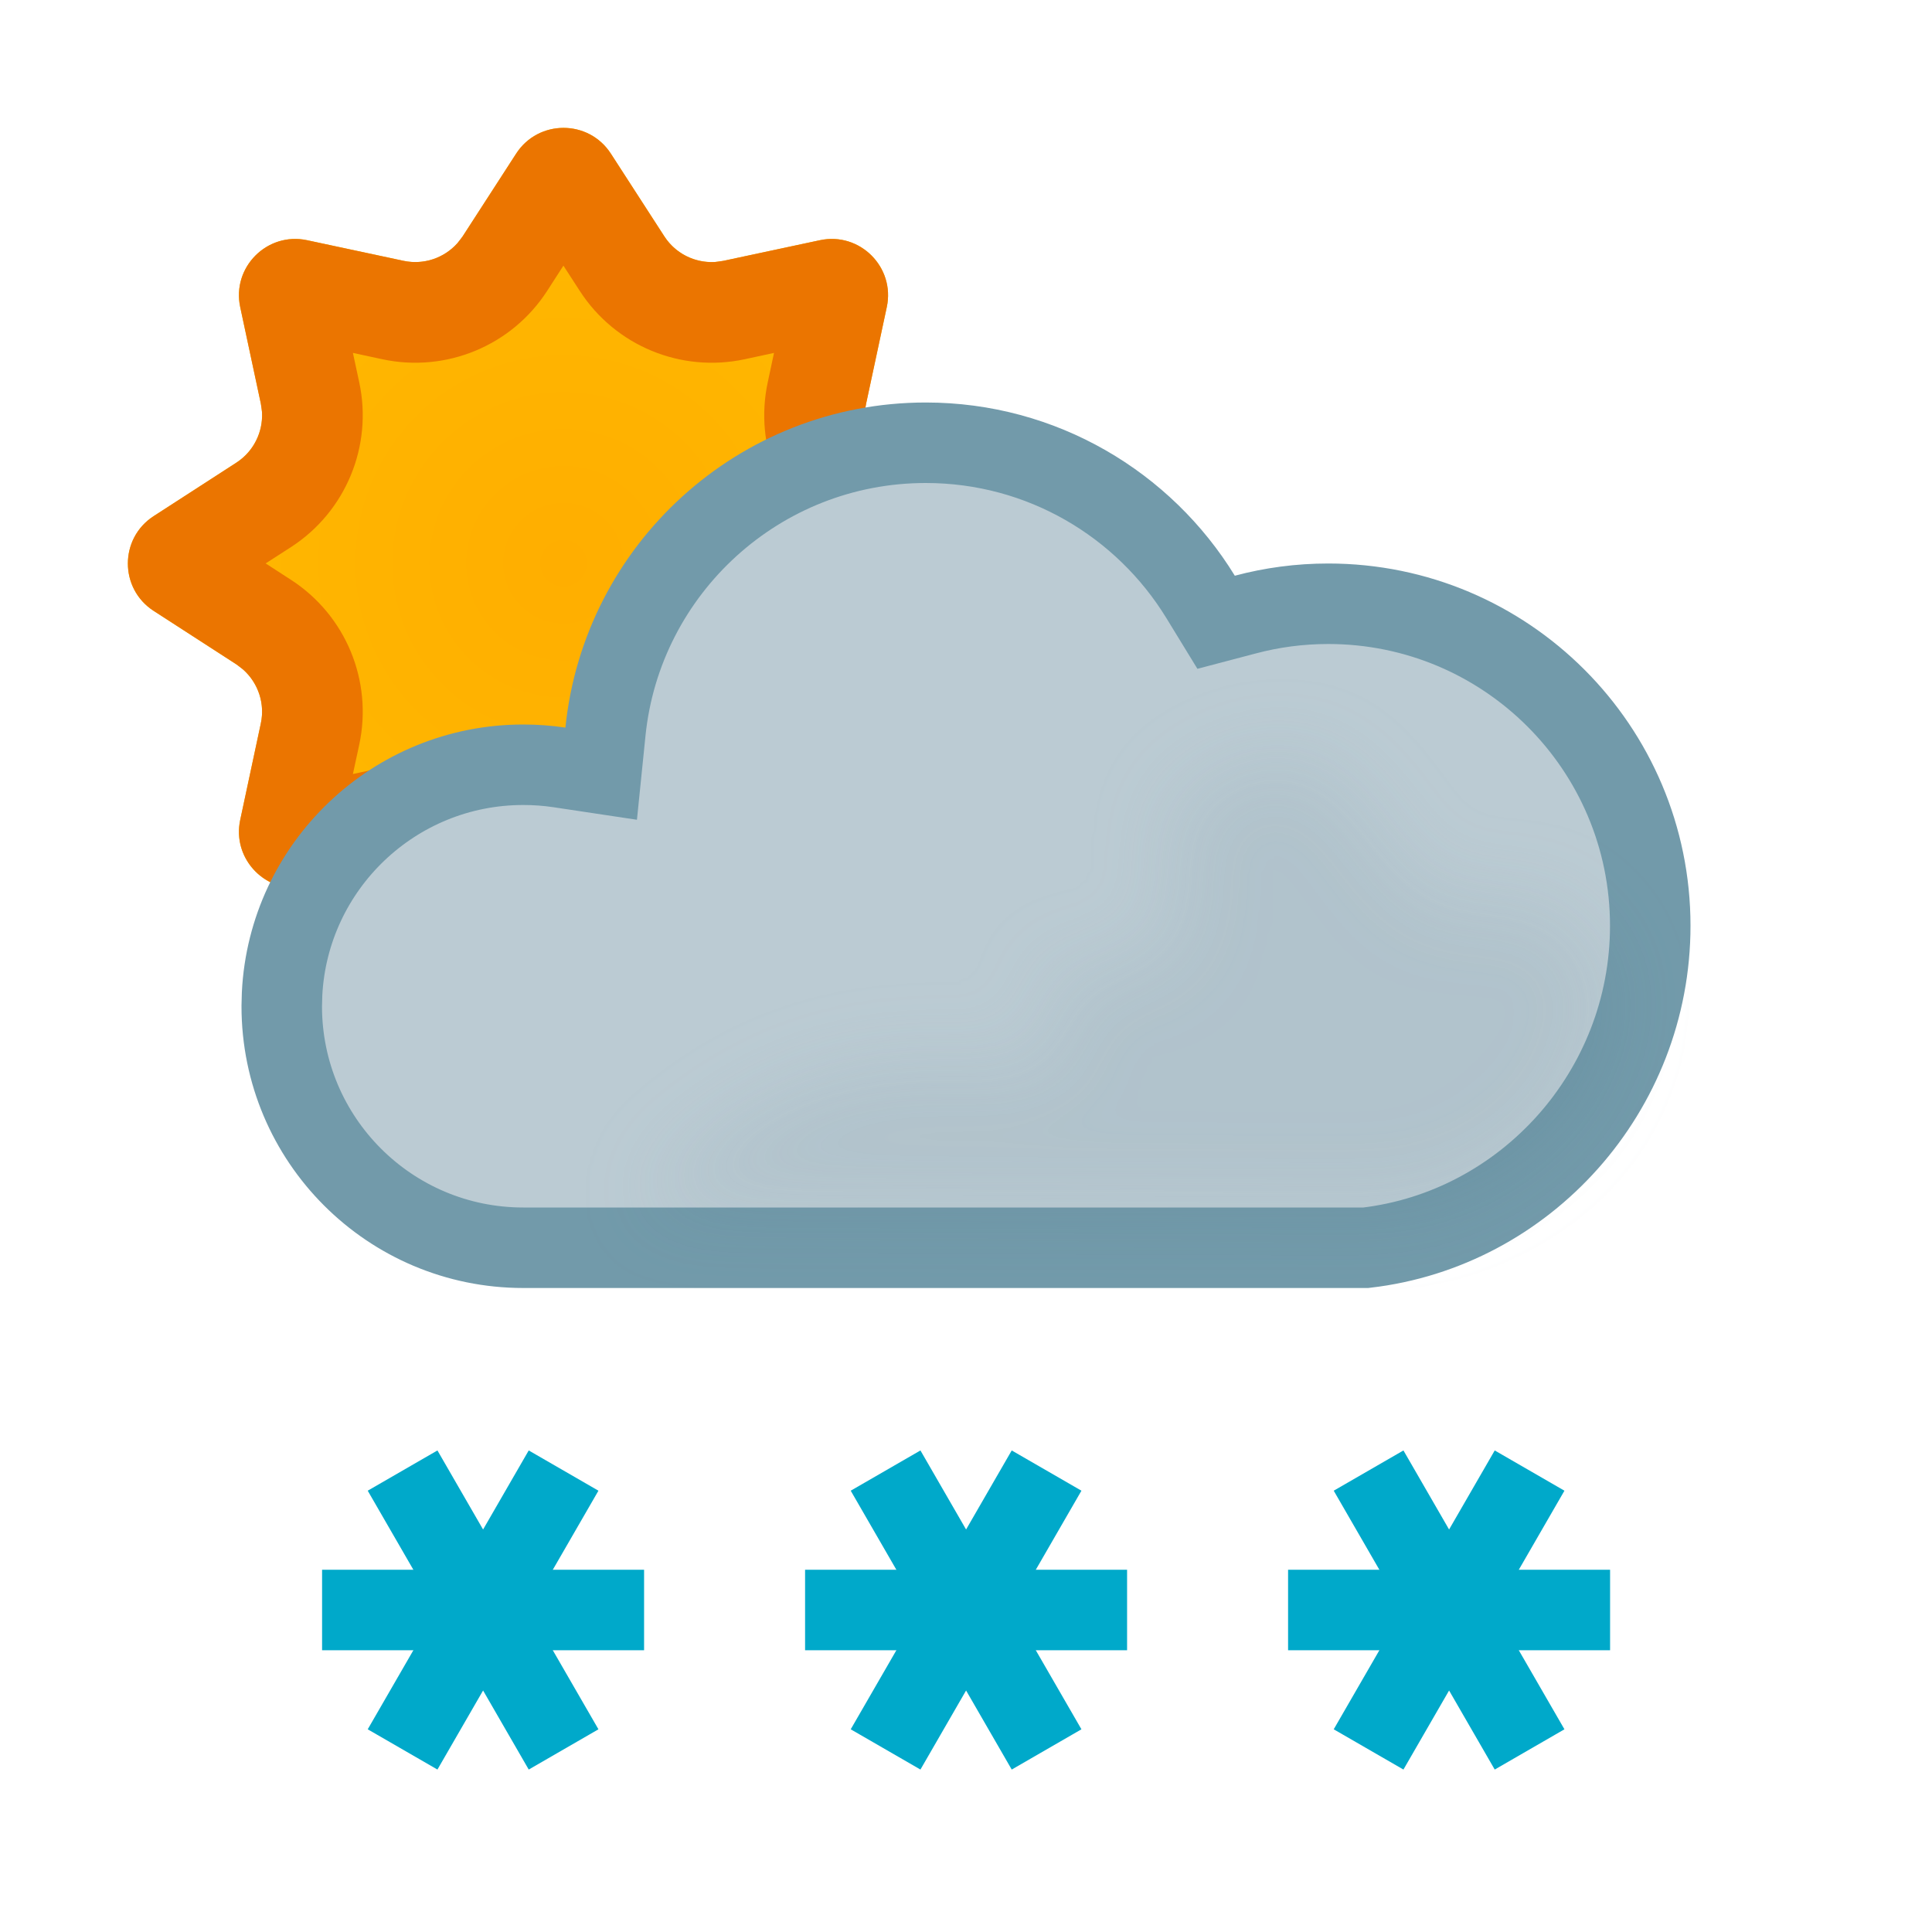
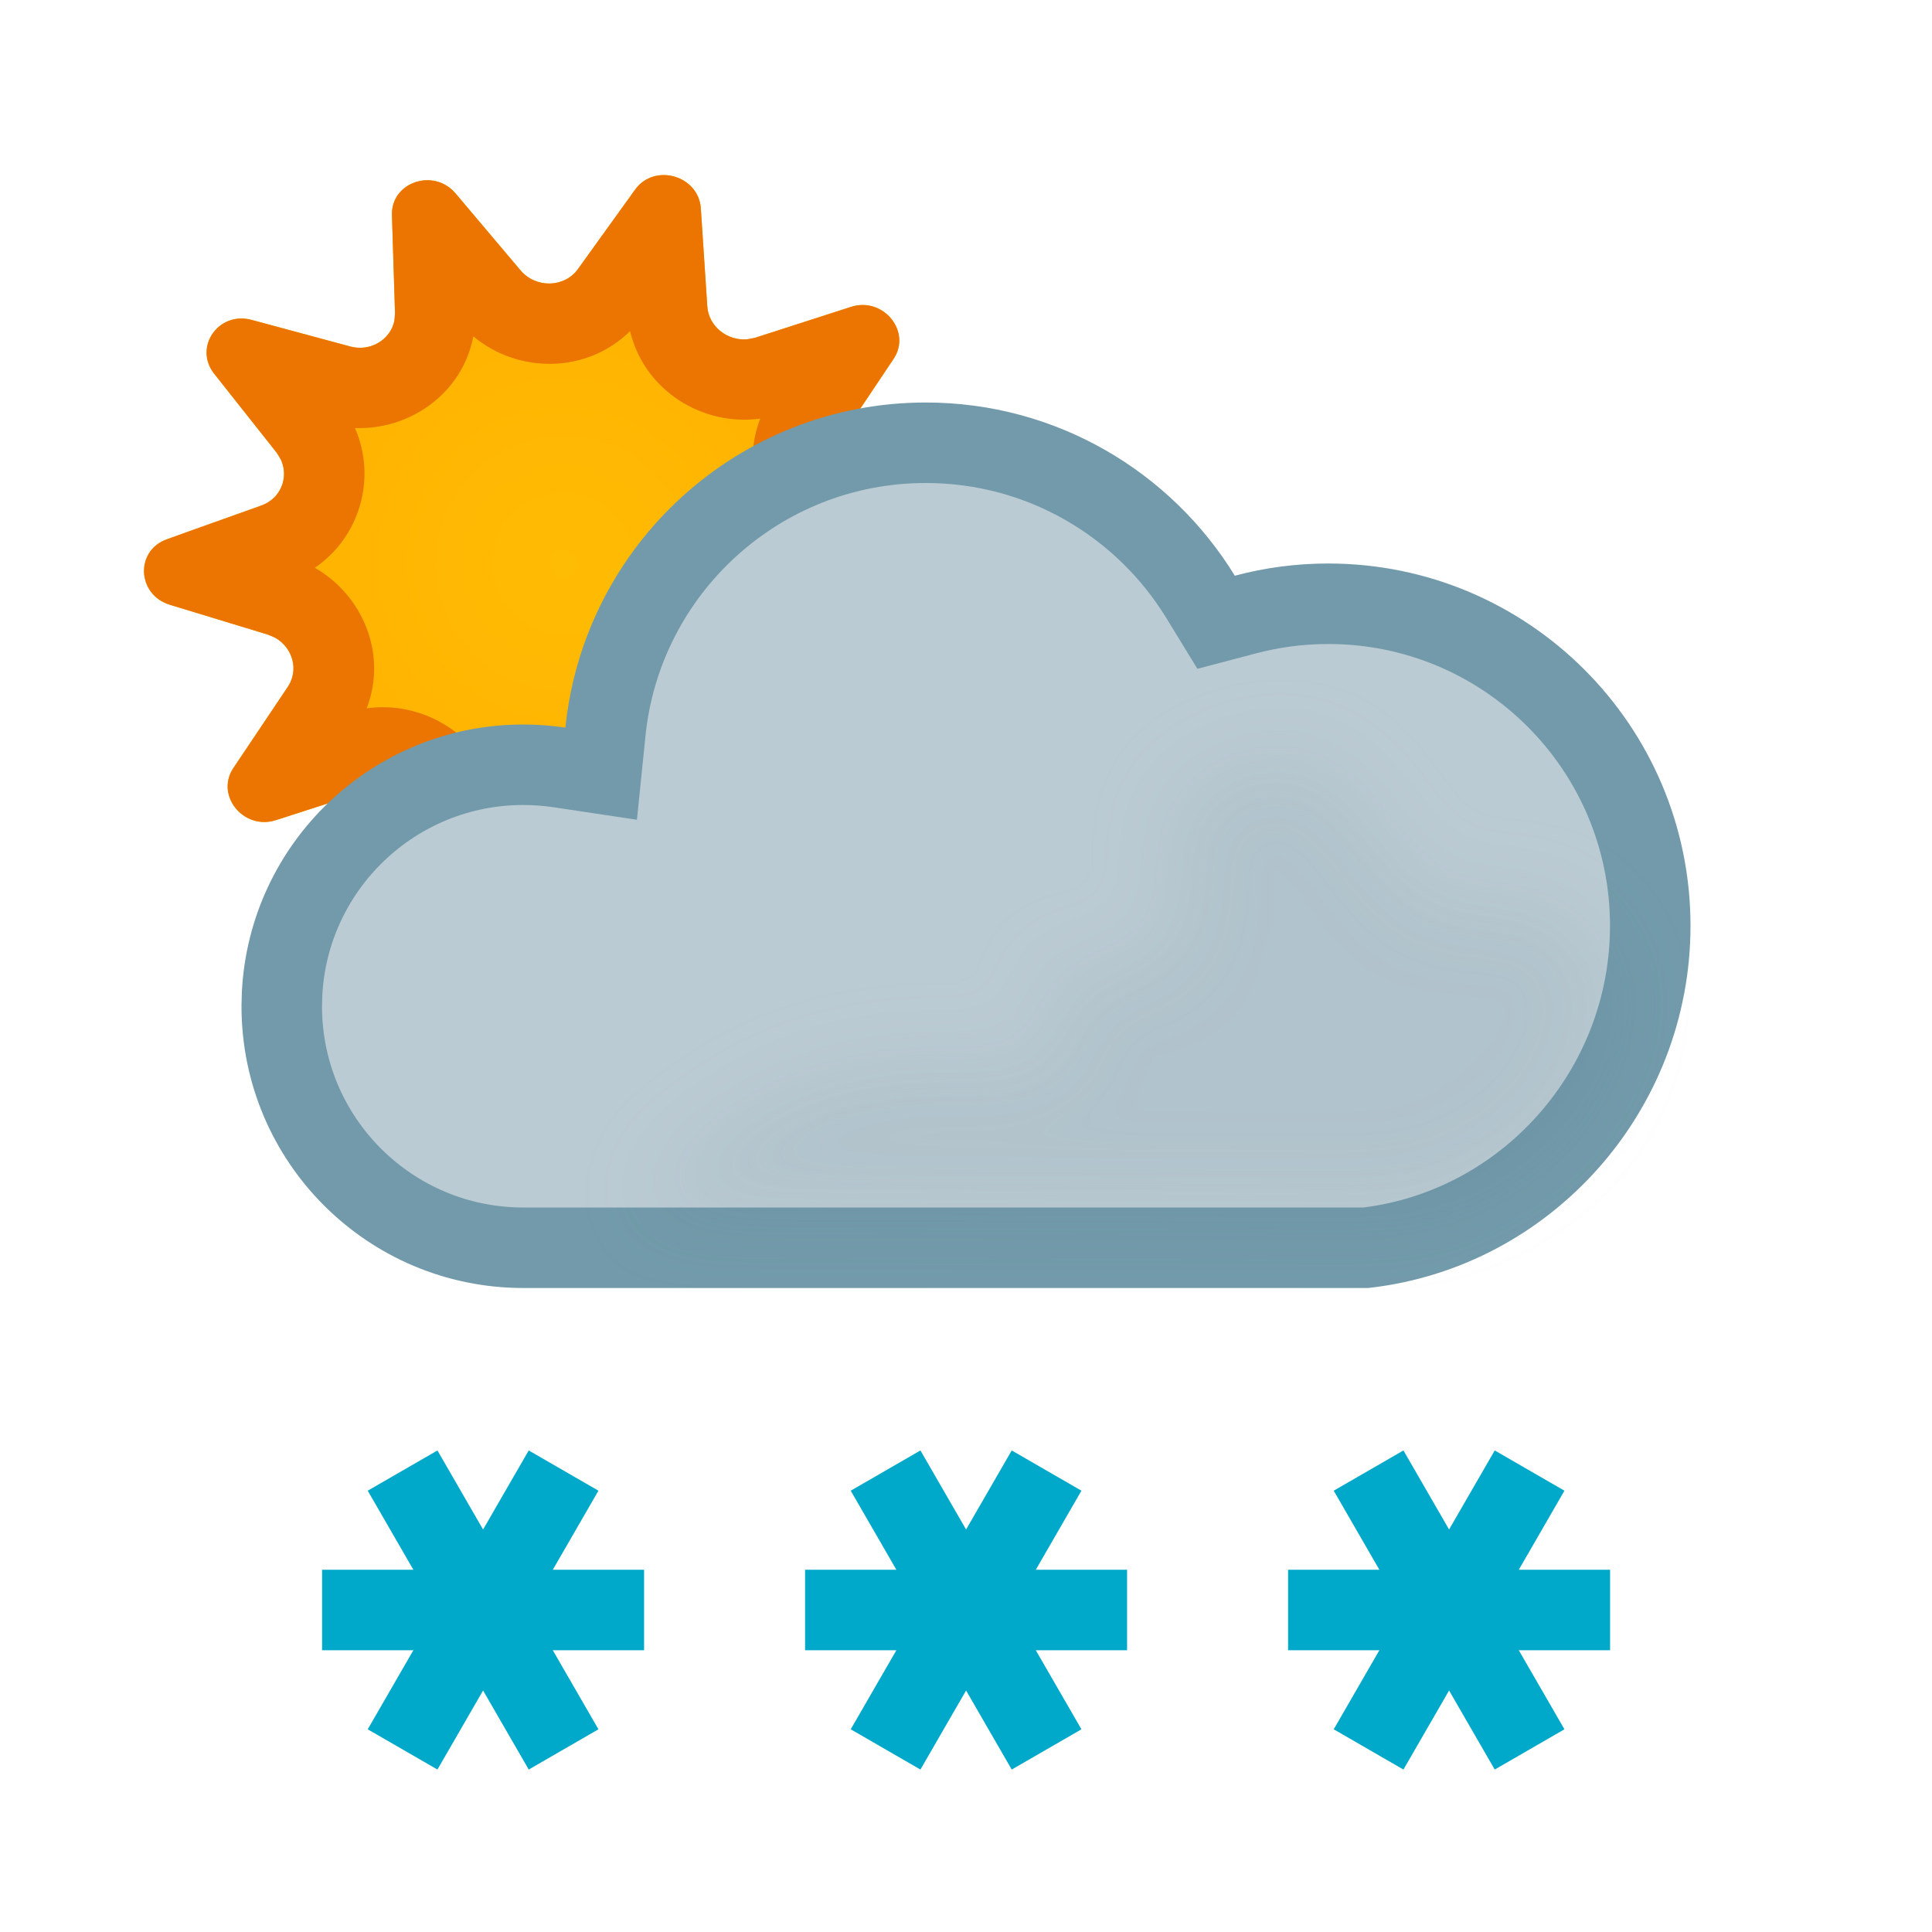
<svg xmlns="http://www.w3.org/2000/svg" width="24" height="24" viewBox="0 0 24 24" fill="none">
-   <path d="M8.253 2.936C8.411 3.18 8.703 3.301 8.987 3.24L10.185 2.984C10.681 2.878 11.122 3.319 11.016 3.815L10.759 5.012C10.698 5.297 10.819 5.589 11.063 5.747L12.092 6.412C12.518 6.688 12.518 7.312 12.092 7.588L11.063 8.253C10.819 8.411 10.698 8.703 10.759 8.987L11.016 10.185C11.122 10.681 10.681 11.122 10.185 11.016L8.987 10.759C8.703 10.698 8.411 10.819 8.253 11.063L7.588 12.092C7.312 12.518 6.688 12.518 6.412 12.092L5.747 11.063C5.589 10.819 5.297 10.698 5.012 10.759L3.815 11.016C3.319 11.122 2.878 10.681 2.984 10.185L3.24 8.987C3.301 8.703 3.18 8.411 2.936 8.253L1.908 7.588C1.482 7.312 1.482 6.688 1.908 6.412L2.936 5.747C3.18 5.589 3.301 5.297 3.24 5.012L2.984 3.815C2.878 3.319 3.319 2.878 3.815 2.984L5.012 3.24C5.297 3.301 5.589 3.18 5.747 2.936L6.412 1.908C6.688 1.482 7.312 1.482 7.588 1.908L8.253 2.936Z" fill="url(#paint0_radial_1676_1101)" />
-   <path d="M6.412 1.908C6.688 1.482 7.312 1.482 7.588 1.908L8.253 2.937C8.391 3.15 8.632 3.269 8.881 3.255L8.987 3.24L10.185 2.984C10.681 2.878 11.122 3.319 11.016 3.815L10.76 5.013C10.699 5.297 10.819 5.589 11.063 5.747L12.092 6.412C12.518 6.688 12.518 7.312 12.092 7.588L11.063 8.253C10.819 8.411 10.699 8.703 10.76 8.987L11.016 10.185C11.122 10.681 10.681 11.122 10.185 11.016L8.987 10.76C8.703 10.699 8.411 10.819 8.253 11.063L7.588 12.092L7.532 12.167C7.235 12.517 6.671 12.491 6.412 12.092L5.747 11.063C5.589 10.819 5.297 10.699 5.013 10.76L3.815 11.016L3.723 11.029C3.266 11.067 2.885 10.65 2.984 10.185L3.24 8.987C3.294 8.739 3.207 8.484 3.021 8.318L2.937 8.253L1.908 7.588C1.482 7.312 1.482 6.688 1.908 6.412L2.937 5.747C3.15 5.609 3.269 5.368 3.255 5.119L3.24 5.013L2.984 3.815C2.878 3.319 3.319 2.878 3.815 2.984L5.013 3.24C5.261 3.293 5.516 3.207 5.682 3.021L5.747 2.937L6.412 1.908ZM6.796 3.615C6.356 4.295 5.542 4.632 4.751 4.463L4.384 4.384L4.463 4.751C4.632 5.542 4.295 6.356 3.615 6.796L3.3 6.999L3.615 7.203C4.295 7.643 4.632 8.457 4.463 9.249L4.384 9.615L4.75 9.537C5.492 9.378 6.254 9.664 6.709 10.261L6.796 10.385L6.999 10.699L7.203 10.385L7.29 10.261C7.714 9.704 8.407 9.417 9.101 9.511L9.249 9.537L9.615 9.615L9.537 9.249C9.368 8.457 9.705 7.643 10.385 7.203L10.699 6.999L10.385 6.796C9.705 6.356 9.367 5.542 9.537 4.75L9.615 4.384L9.249 4.463C8.457 4.632 7.643 4.295 7.203 3.615L6.999 3.3L6.796 3.615Z" fill="#EB7500" />
+   <path d="M7.89 2.355C8.13 2.022 8.679 2.18 8.706 2.589L8.786 3.803C8.804 4.089 9.103 4.285 9.383 4.195L10.572 3.812C10.972 3.683 11.328 4.119 11.1 4.459L10.424 5.469C10.264 5.707 10.39 6.032 10.676 6.118L11.889 6.487C12.297 6.611 12.324 7.158 11.928 7.3L10.754 7.72C10.477 7.819 10.383 8.148 10.565 8.379L11.338 9.357C11.599 9.687 11.286 10.137 10.874 10.026L9.65 9.696C9.362 9.618 9.083 9.826 9.092 10.112L9.131 11.328C9.144 11.737 8.611 11.918 8.34 11.597L7.534 10.642C7.344 10.417 6.988 10.425 6.82 10.657L6.109 11.645C5.87 11.978 5.321 11.82 5.294 11.411L5.214 10.197C5.195 9.911 4.897 9.715 4.617 9.805L3.428 10.188C3.027 10.317 2.671 9.881 2.899 9.541L3.576 8.531C3.735 8.293 3.609 7.968 3.324 7.882L2.111 7.513C1.702 7.389 1.676 6.842 2.071 6.7L3.246 6.28C3.523 6.181 3.617 5.852 3.435 5.621L2.661 4.643C2.401 4.313 2.714 3.863 3.126 3.974L4.35 4.304C4.638 4.382 4.916 4.174 4.907 3.888L4.869 2.672C4.856 2.263 5.389 2.082 5.66 2.404L6.466 3.358C6.655 3.583 7.012 3.575 7.179 3.343L7.89 2.355Z" fill="url(#paint0_radial_1676_1101)" />
+   <path d="M7.89 2.355C8.13 2.022 8.679 2.18 8.706 2.589L8.786 3.803C8.802 4.054 9.032 4.234 9.277 4.215L9.383 4.195L10.572 3.812C10.972 3.683 11.328 4.119 11.1 4.459L10.424 5.469C10.264 5.707 10.39 6.032 10.676 6.118L11.889 6.487C12.297 6.611 12.324 7.158 11.928 7.3L11.606 7.414L10.754 7.72C10.477 7.819 10.383 8.148 10.565 8.379L11.126 9.088L10.976 9.643L10.59 9.948L9.65 9.696C9.362 9.618 9.083 9.826 9.092 10.112L9.131 11.328C9.144 11.737 8.611 11.918 8.34 11.597L7.534 10.642C7.344 10.417 6.988 10.425 6.82 10.657L6.109 11.645L6.061 11.702C5.82 11.94 5.382 11.815 5.304 11.485L5.294 11.411L5.214 10.197C5.195 9.911 4.897 9.715 4.617 9.805L3.428 10.188L3.354 10.206C2.985 10.263 2.686 9.86 2.899 9.541L3.576 8.531C3.715 8.322 3.636 8.048 3.423 7.925L3.324 7.882L2.111 7.513C1.702 7.389 1.676 6.842 2.071 6.7L2.393 6.584L3.246 6.28C3.488 6.193 3.59 5.931 3.49 5.712L3.435 5.621L2.661 4.643C2.401 4.313 2.714 3.863 3.126 3.974L4.35 4.304C4.602 4.372 4.847 4.221 4.898 3.991L4.907 3.888L4.869 2.672C4.856 2.263 5.389 2.082 5.66 2.404L6.466 3.358C6.655 3.583 7.012 3.575 7.179 3.343L7.89 2.355ZM7.827 4.113C7.287 4.646 6.436 4.643 5.88 4.178C5.744 4.891 5.088 5.343 4.409 5.317C4.682 5.938 4.472 6.671 3.911 7.053C4.501 7.391 4.817 8.122 4.555 8.799C5.272 8.699 5.996 9.148 6.172 9.886C6.712 9.354 7.563 9.357 8.119 9.821C8.255 9.108 8.911 8.656 9.59 8.681C9.317 8.06 9.527 7.327 10.088 6.946C9.499 6.607 9.181 5.876 9.444 5.2C8.726 5.299 8.003 4.851 7.827 4.113ZM11.338 9.357C11.599 9.687 11.286 10.137 10.874 10.026L10.59 9.948L10.976 9.643L11.126 9.088L11.338 9.357Z" fill="#EB7500" />
  <path d="M11.5 5.5C12.943 5.5 14.209 6.265 14.913 7.413L15.107 7.73L15.468 7.635C15.797 7.547 16.142 7.5 16.5 7.5C18.709 7.5 20.5 9.291 20.5 11.5C20.5 13.555 18.952 15.269 16.967 15.5H6.5C4.843 15.5 3.5 14.157 3.5 12.5L3.504 12.346C3.584 10.761 4.895 9.5 6.5 9.5C6.653 9.5 6.803 9.511 6.949 9.533L7.468 9.611L7.521 9.09C7.726 7.074 9.43 5.5 11.5 5.5Z" fill="#BBCBD3" stroke="#729AAA" stroke-miterlimit="2.13" />
  <g opacity="0.2" filter="url(#filter0_f_1676_1101)" style="mix-blend-mode:multiply">
    <path d="M19.155 11.236C18.791 11.098 18.155 11.236 18.155 11.236C17.273 11.236 16.886 9.131 15.755 9.437C15.173 9.594 14.571 9.807 14.555 10.411C14.545 10.821 14.795 11.222 14.555 11.636C14.236 12.189 13.515 11.96 13.001 12.143C13.894 14.735 11 11.555 7.995 14.965L17 15C17.5 15.134 20 14.5 20 12.143C19.764 11.79 19.607 11.409 19.155 11.236Z" fill="#BBCBD3" />
  </g>
  <path d="M5.251 21.299L6.751 18.701" stroke="#00A9CA" stroke-linecap="square" />
  <path d="M4.501 20L7.501 20" stroke="#00A9CA" stroke-linecap="square" />
  <path d="M5.251 18.701L6.751 21.299" stroke="#00A9CA" stroke-linecap="square" />
  <path d="M17.251 21.299L18.751 18.701" stroke="#00A9CA" stroke-linecap="square" />
  <path d="M16.501 20L19.501 20" stroke="#00A9CA" stroke-linecap="square" />
  <path d="M17.251 18.701L18.751 21.299" stroke="#00A9CA" stroke-linecap="square" />
  <path d="M11.251 21.299L12.751 18.701" stroke="#00A9CA" stroke-linecap="square" />
  <path d="M10.501 20L13.501 20" stroke="#00A9CA" stroke-linecap="square" />
  <path d="M11.251 18.701L12.751 21.299" stroke="#00A9CA" stroke-linecap="square" />
  <defs>
    <filter id="filter0_f_1676_1101" x="6.995" y="8.406" width="14.005" height="7.611" filterUnits="userSpaceOnUse" color-interpolation-filters="sRGB">
      <feFlood flood-opacity="0" result="BackgroundImageFix" />
      <feBlend mode="normal" in="SourceGraphic" in2="BackgroundImageFix" result="shape" />
      <feGaussianBlur stdDeviation="0.5" result="effect1_foregroundBlur_1676_1101" />
    </filter>
-     <radialGradient id="paint0_radial_1676_1101" cx="0" cy="0" r="1" gradientTransform="matrix(3.87495 4.62073 -4.618 3.87724 6.99991 6.99684)" gradientUnits="userSpaceOnUse">
-       <stop offset="0.01" stop-color="#FFAE00" />
-       <stop offset="1" stop-color="#FFBB00" />
+     <radialGradient id="paint0_radial_1676_1101" cx="0" cy="0" r="1" gradientUnits="userSpaceOnUse" gradientTransform="translate(6.99984 7.00006) rotate(66.0001) scale(5.00043)">
+       <stop stop-color="#FFBC04" />
+       <stop offset="0.99" stop-color="#FFAE00" />
    </radialGradient>
  </defs>
</svg>
